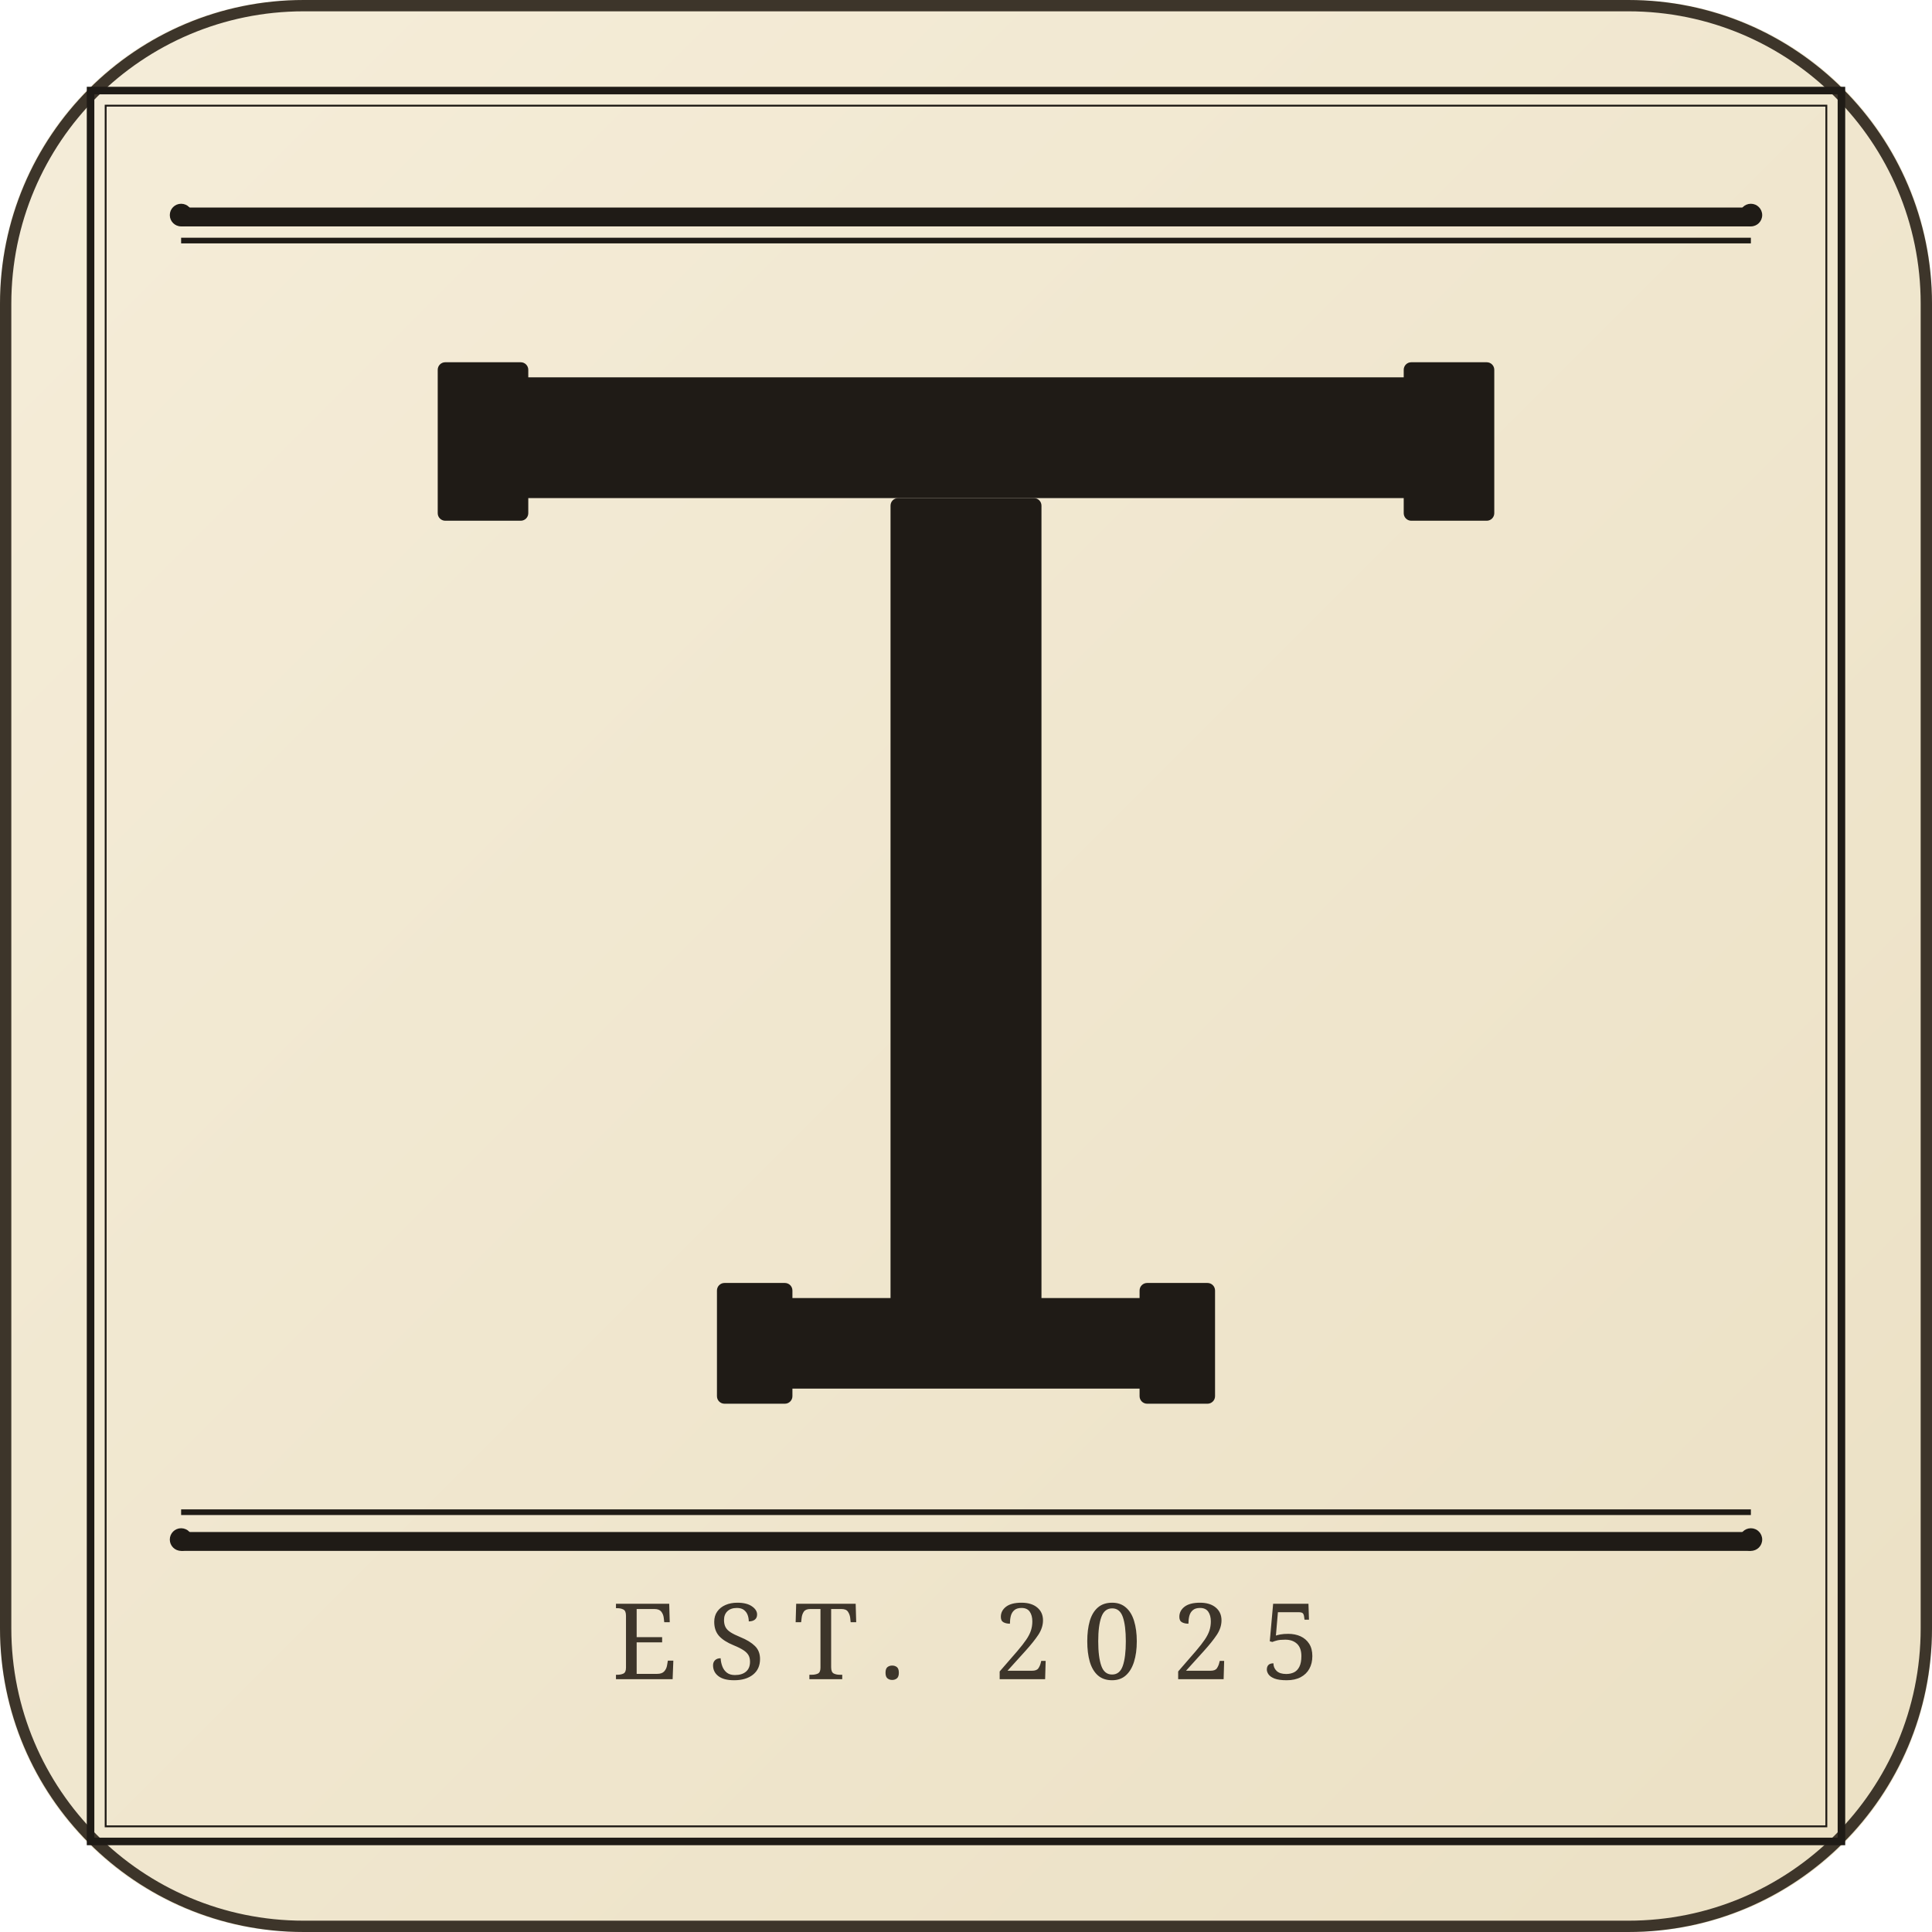
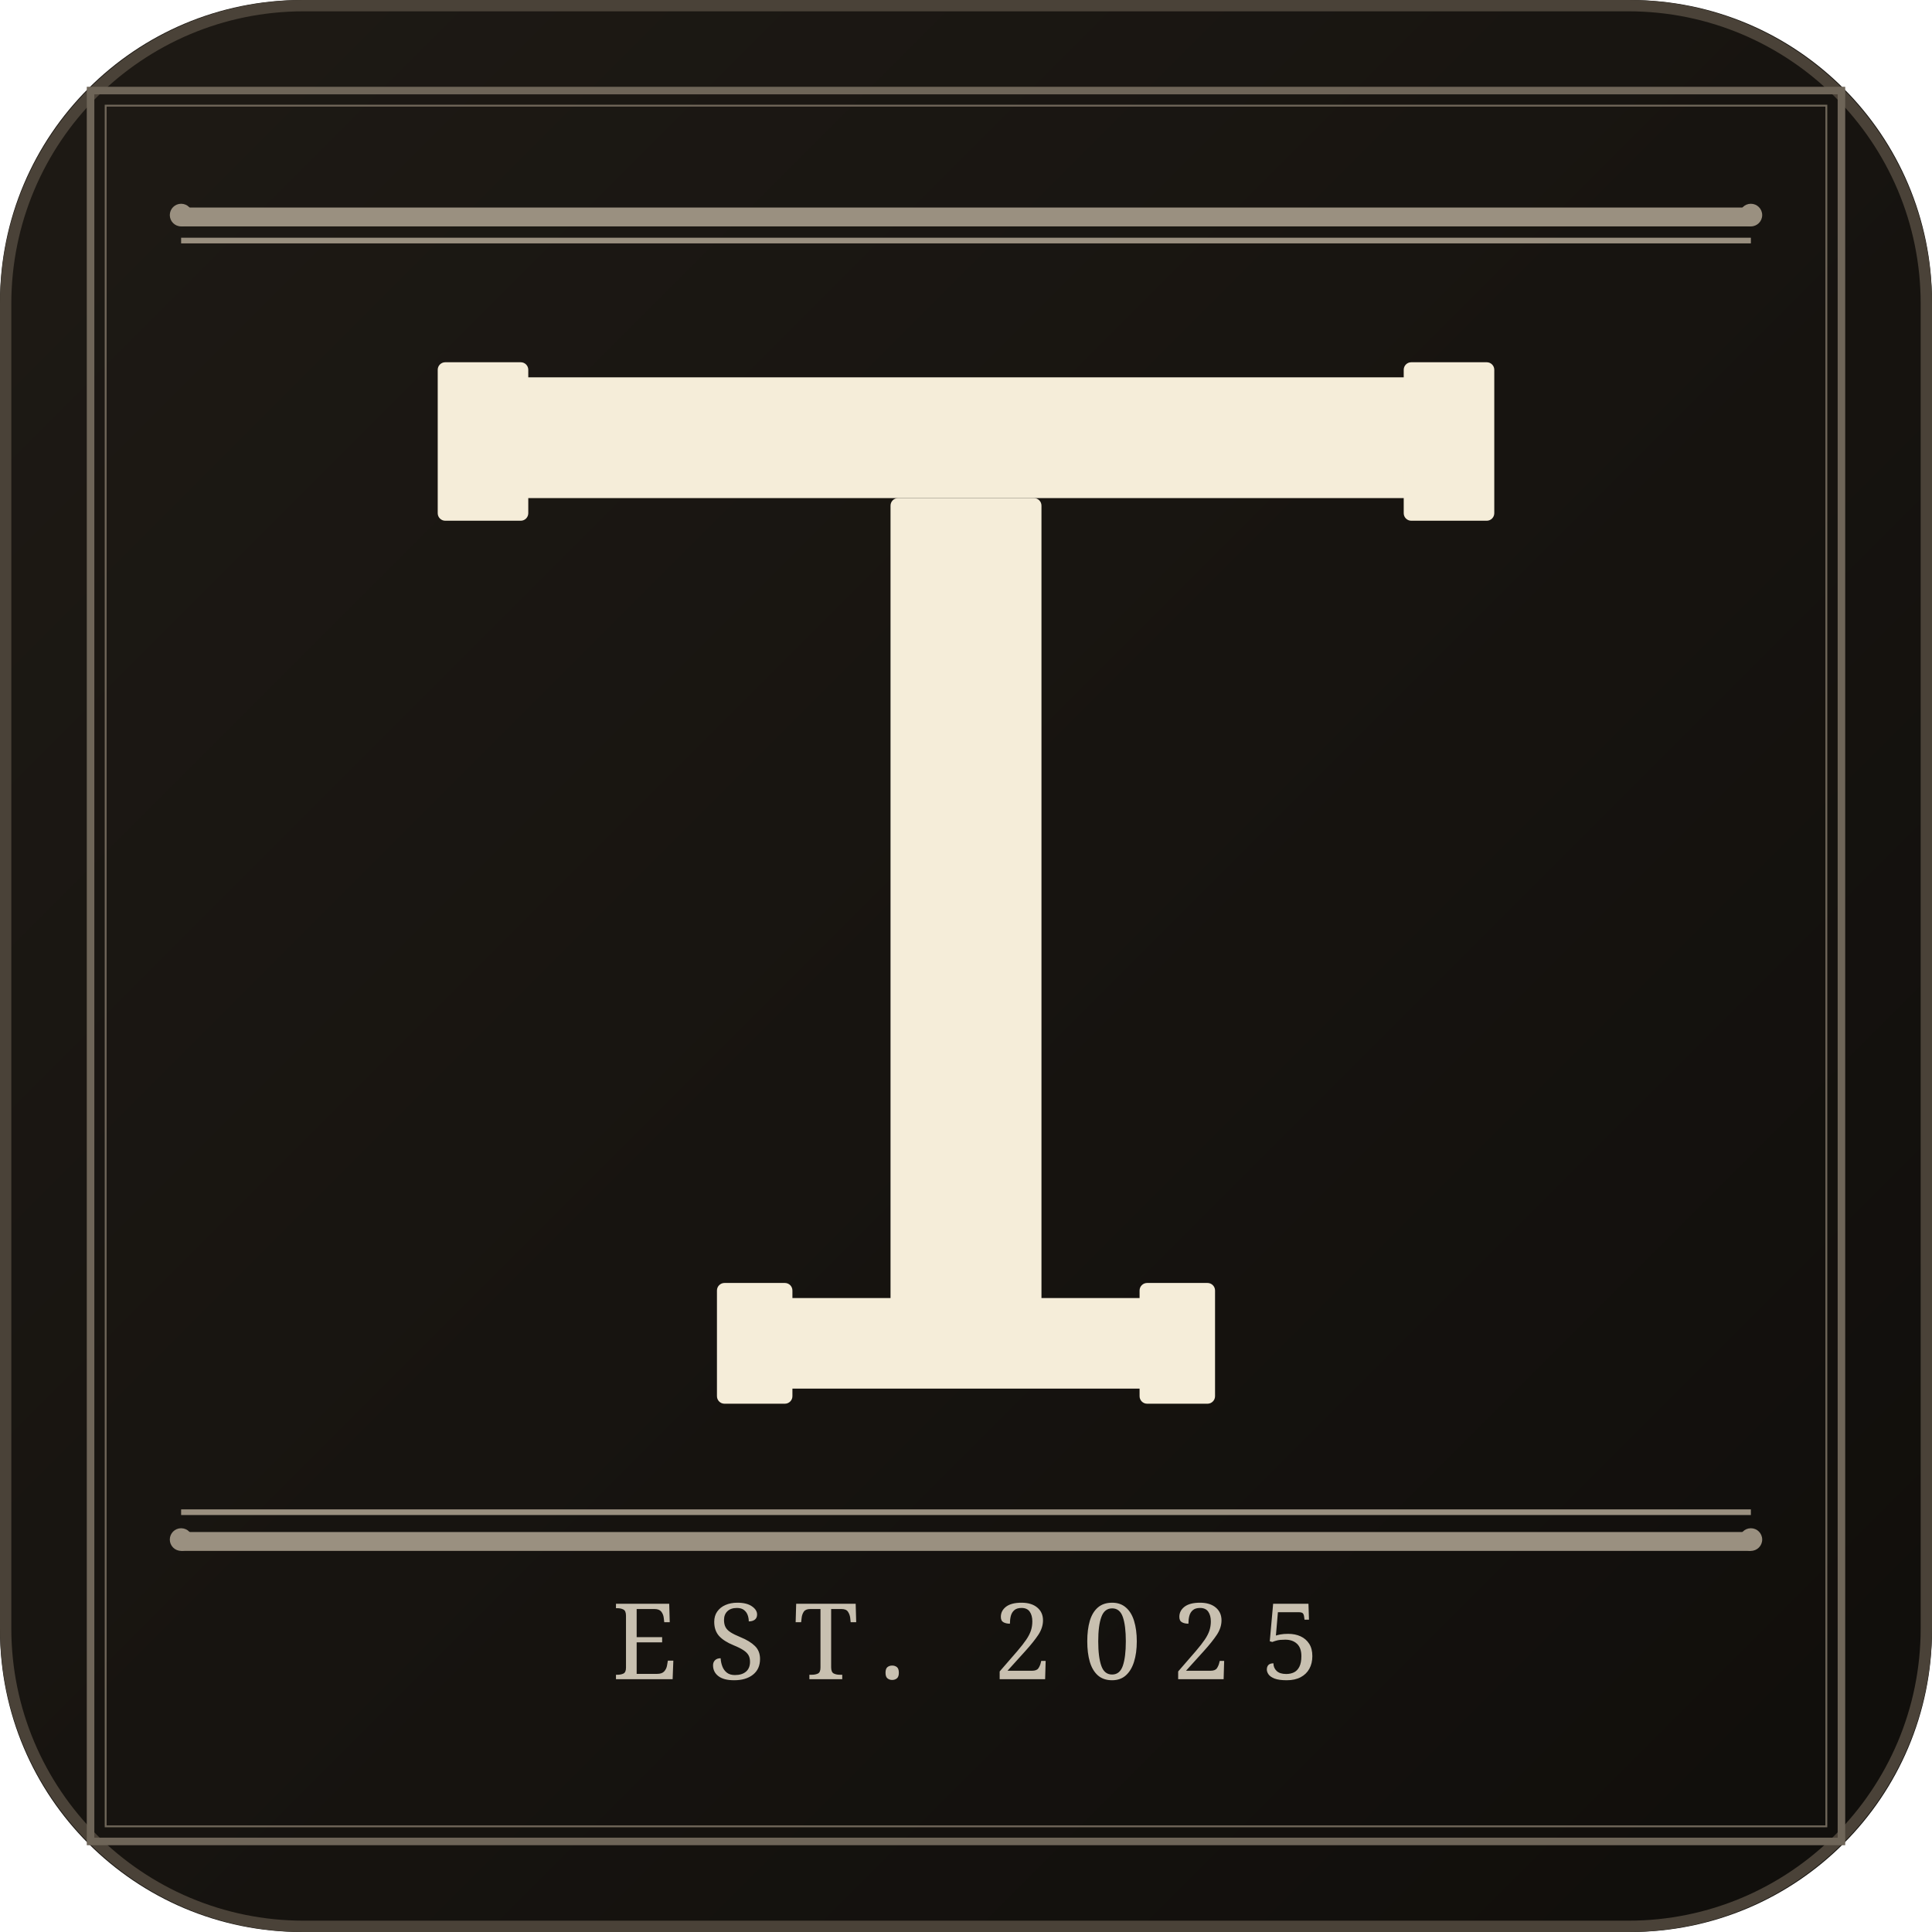
<svg xmlns="http://www.w3.org/2000/svg" viewBox="0 0 512 512">
  <defs>
    <linearGradient id="parchment" x1="0%" y1="0%" x2="100%" y2="100%">
-       <stop offset="0%" stop-color="#f5edd9" />
-       <stop offset="100%" stop-color="#ebe0c4" />
+       <stop offset="0%" stop-color="#1e1a15" />
+       <stop offset="100%" stop-color="#100e0b" />
    </linearGradient>
  </defs>
  <rect width="512" height="512" rx="80" fill="url(#parchment)" />
-   <rect x="1.5" y="1.5" width="509" height="509" rx="79" fill="none" stroke="#3d352a" stroke-width="3" />
-   <rect x="24" y="24" width="464" height="464" fill="none" stroke="#1f1b16" stroke-width="2" />
-   <rect x="28" y="28" width="456" height="456" fill="none" stroke="#1f1b16" stroke-width="0.5" />
-   <rect x="48" y="55" width="416" height="5" fill="#1f1b16" />
-   <rect x="48" y="63" width="416" height="1.5" fill="#1f1b16" />
-   <g fill="#1f1b16">
+   <rect x="1.5" y="1.5" width="509" height="509" rx="79" fill="none" stroke="#4a4238" stroke-width="3" />
+   <rect x="24" y="24" width="464" height="464" fill="none" stroke="#6e6558" stroke-width="2" />
+   <rect x="28" y="28" width="456" height="456" fill="none" stroke="#6e6558" stroke-width="0.5" />
+   <rect x="48" y="55" width="416" height="5" fill="#9a9080" />
+   <rect x="48" y="63" width="416" height="1.5" fill="#9a9080" />
+   <g fill="#f5edd9">
    <rect x="128" y="100" width="256" height="32" rx="2" />
    <rect x="116" y="96" width="24" height="42" rx="2" />
    <rect x="372" y="96" width="24" height="42" rx="2" />
    <rect x="236" y="132" width="40" height="220" rx="2" />
    <rect x="200" y="344" width="112" height="24" rx="2" />
    <rect x="190" y="340" width="20" height="32" rx="2" />
    <rect x="302" y="340" width="20" height="32" rx="2" />
  </g>
-   <rect x="48" y="400" width="416" height="1.5" fill="#1f1b16" />
-   <rect x="48" y="406" width="416" height="5" fill="#1f1b16" />
-   <text x="256" y="445" text-anchor="middle" font-family="Georgia, serif" font-size="28" fill="#3d352a" letter-spacing="8">EST. 2025</text>
-   <circle cx="48" cy="57" r="3" fill="#1f1b16" />
-   <circle cx="464" cy="57" r="3" fill="#1f1b16" />
-   <circle cx="48" cy="408" r="3" fill="#1f1b16" />
-   <circle cx="464" cy="408" r="3" fill="#1f1b16" />
+   <rect x="48" y="400" width="416" height="1.5" fill="#9a9080" />
+   <rect x="48" y="406" width="416" height="5" fill="#9a9080" />
+   <text x="256" y="445" text-anchor="middle" font-family="Georgia, serif" font-size="28" fill="#c8c0b0" letter-spacing="8">EST. 2025</text>
+   <circle cx="48" cy="57" r="3" fill="#9a9080" />
+   <circle cx="464" cy="57" r="3" fill="#9a9080" />
+   <circle cx="48" cy="408" r="3" fill="#9a9080" />
+   <circle cx="464" cy="408" r="3" fill="#9a9080" />
</svg>
